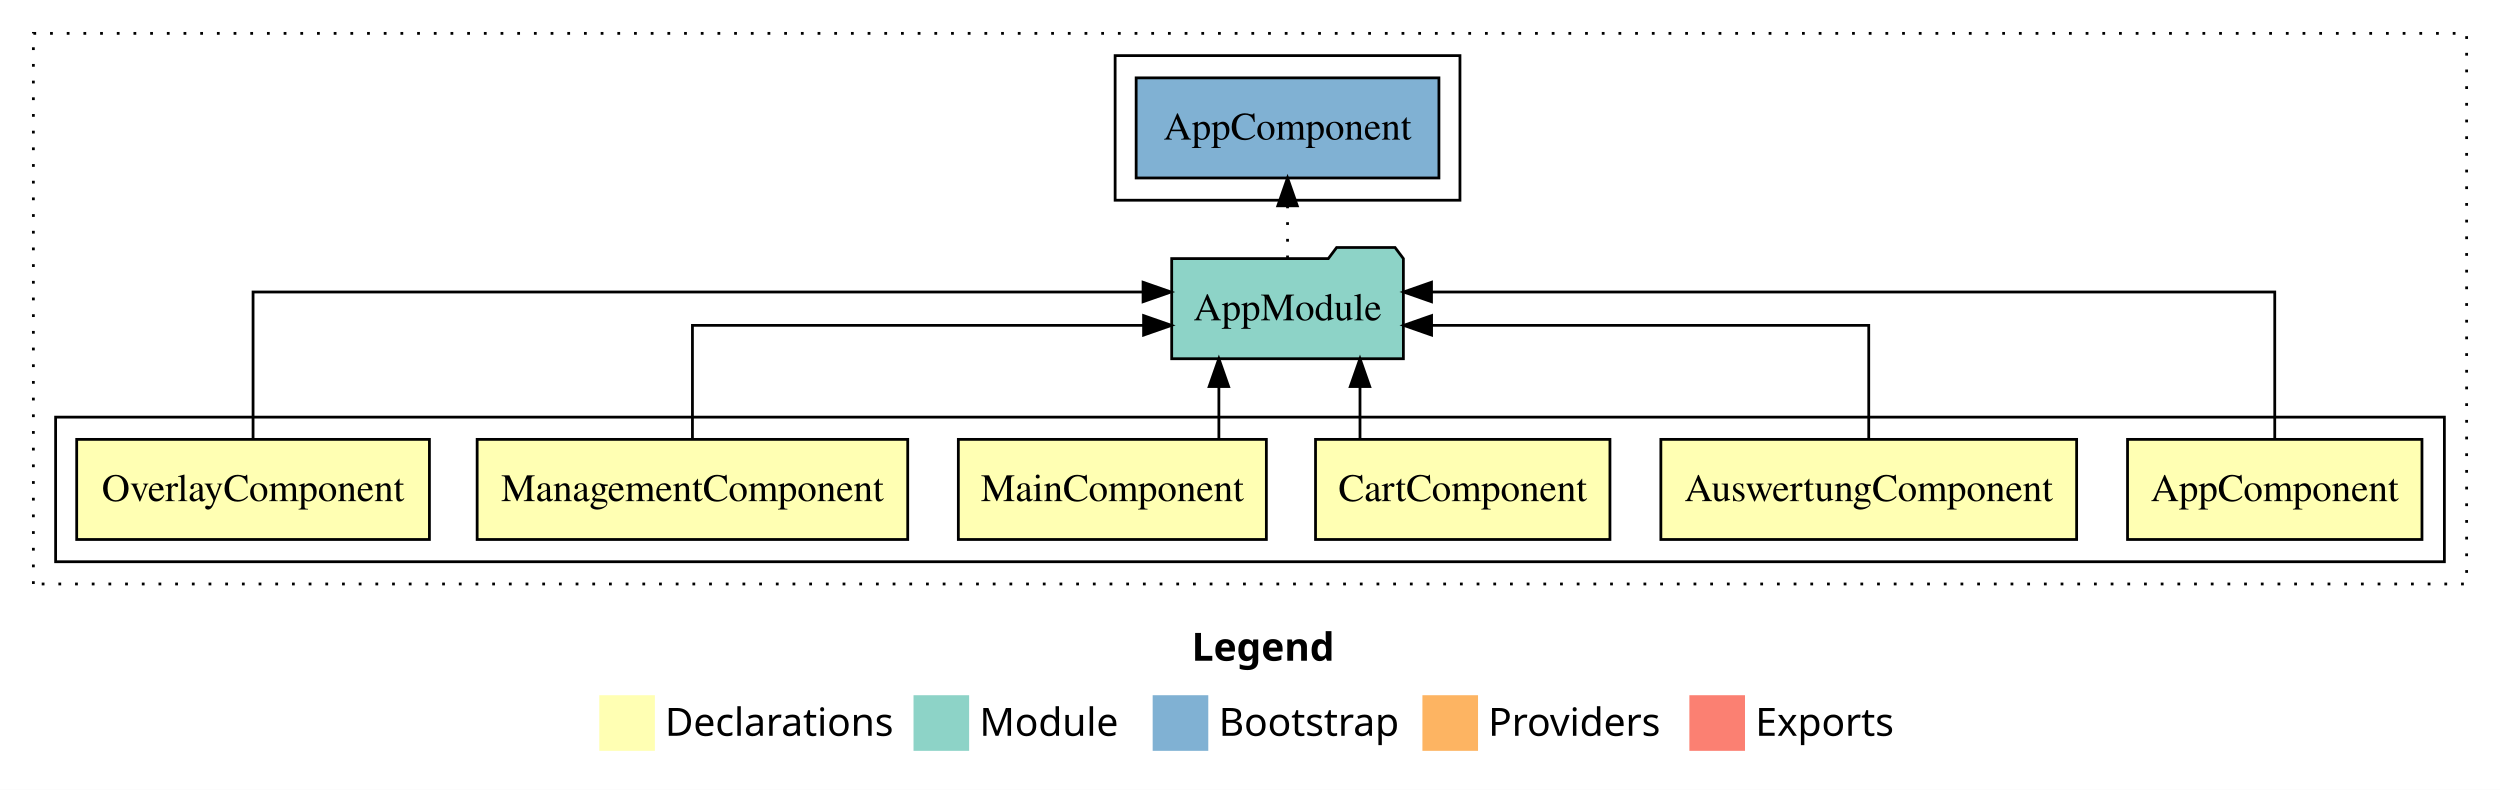
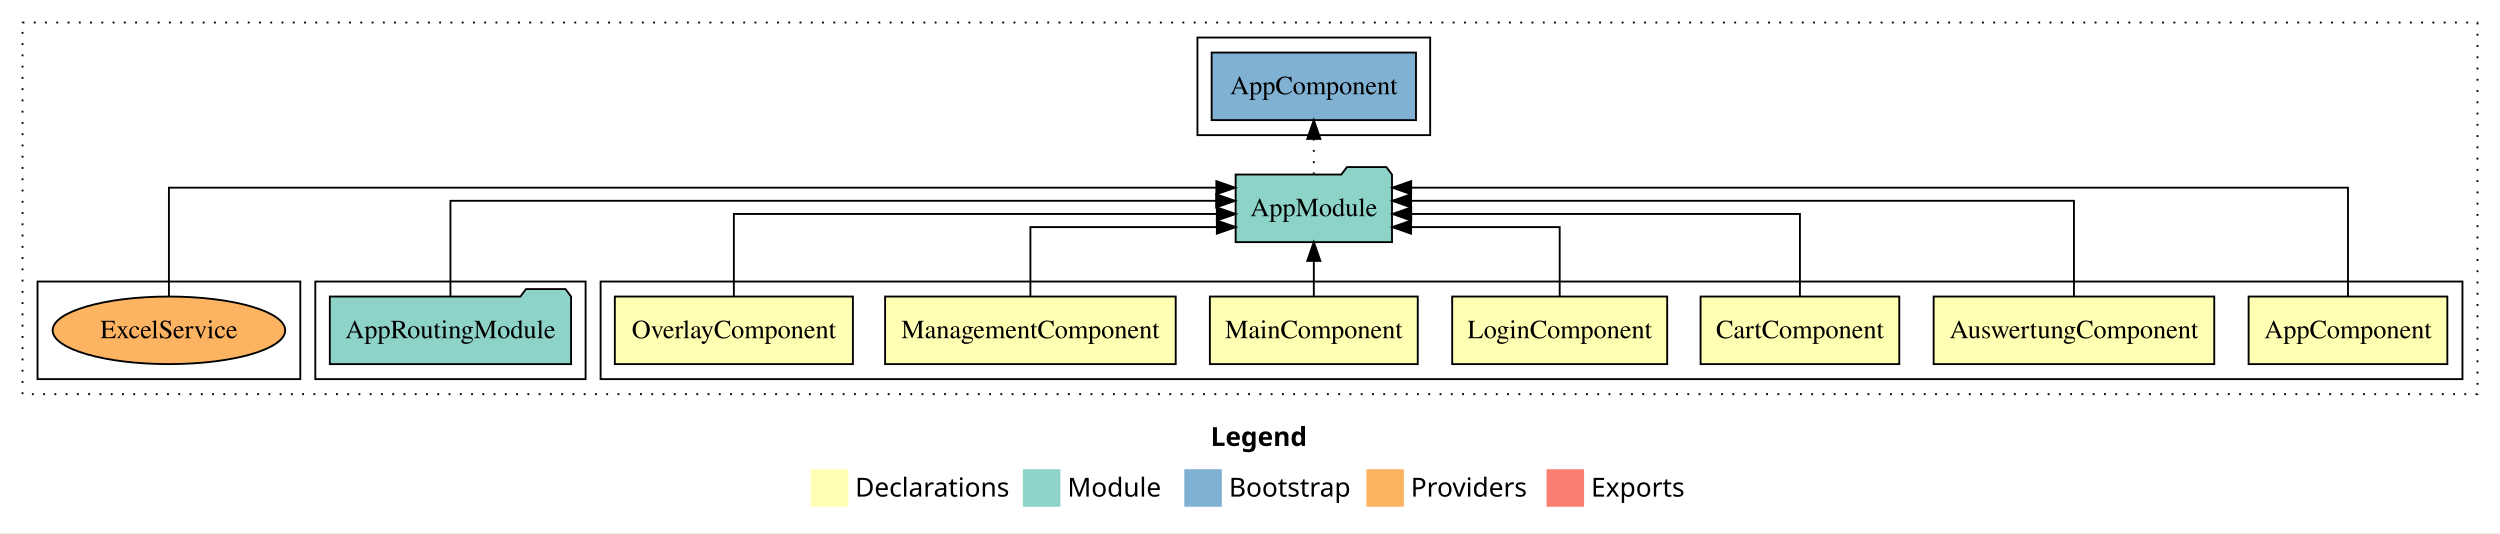
- <svg xmlns="http://www.w3.org/2000/svg" width="899pt" height="284pt" viewBox="0.00 0.00 899.00 284.00">
+ <svg xmlns="http://www.w3.org/2000/svg" width="1332pt" height="284pt" viewBox="0.00 0.00 1332.00 284.00">
  <g id="graph0" class="graph" transform="scale(1 1) rotate(0) translate(4 280)">
-     <polygon fill="#ffffff" stroke="transparent" points="-4,4 -4,-280 895,-280 895,4 -4,4" />
-     <text text-anchor="start" x="424.509" y="-42.4" font-family="sans-serif" font-weight="bold" font-size="14.00" fill="#000000">Legend</text>
-     <polygon fill="#ffffb3" stroke="transparent" points="211.5,-10 211.5,-30 231.5,-30 231.5,-10 211.5,-10" />
-     <text text-anchor="start" x="235.129" y="-15.4" font-family="sans-serif" font-size="14.00" fill="#000000">  Declarations</text>
-     <polygon fill="#8dd3c7" stroke="transparent" points="324.5,-10 324.5,-30 344.5,-30 344.5,-10 324.5,-10" />
-     <text text-anchor="start" x="348.225" y="-15.4" font-family="sans-serif" font-size="14.00" fill="#000000">  Module</text>
-     <polygon fill="#80b1d3" stroke="transparent" points="410.5,-10 410.5,-30 430.5,-30 430.5,-10 410.5,-10" />
-     <text text-anchor="start" x="434.281" y="-15.4" font-family="sans-serif" font-size="14.00" fill="#000000">  Bootstrap</text>
-     <polygon fill="#fdb462" stroke="transparent" points="507.5,-10 507.5,-30 527.5,-30 527.5,-10 507.5,-10" />
-     <text text-anchor="start" x="531.173" y="-15.4" font-family="sans-serif" font-size="14.00" fill="#000000">  Providers</text>
-     <polygon fill="#fb8072" stroke="transparent" points="603.5,-10 603.5,-30 623.5,-30 623.5,-10 603.5,-10" />
-     <text text-anchor="start" x="627.226" y="-15.4" font-family="sans-serif" font-size="14.00" fill="#000000">  Exports</text>
+     <polygon fill="#ffffff" stroke="transparent" points="-4,4 -4,-280 1328,-280 1328,4 -4,4" />
+     <text text-anchor="start" x="641.009" y="-42.4" font-family="sans-serif" font-weight="bold" font-size="14.00" fill="#000000">Legend</text>
+     <polygon fill="#ffffb3" stroke="transparent" points="428,-10 428,-30 448,-30 448,-10 428,-10" />
+     <text text-anchor="start" x="451.629" y="-15.4" font-family="sans-serif" font-size="14.00" fill="#000000">  Declarations</text>
+     <polygon fill="#8dd3c7" stroke="transparent" points="541,-10 541,-30 561,-30 561,-10 541,-10" />
+     <text text-anchor="start" x="564.725" y="-15.4" font-family="sans-serif" font-size="14.00" fill="#000000">  Module</text>
+     <polygon fill="#80b1d3" stroke="transparent" points="627,-10 627,-30 647,-30 647,-10 627,-10" />
+     <text text-anchor="start" x="650.781" y="-15.4" font-family="sans-serif" font-size="14.00" fill="#000000">  Bootstrap</text>
+     <polygon fill="#fdb462" stroke="transparent" points="724,-10 724,-30 744,-30 744,-10 724,-10" />
+     <text text-anchor="start" x="747.673" y="-15.4" font-family="sans-serif" font-size="14.00" fill="#000000">  Providers</text>
+     <polygon fill="#fb8072" stroke="transparent" points="820,-10 820,-30 840,-30 840,-10 820,-10" />
+     <text text-anchor="start" x="843.726" y="-15.4" font-family="sans-serif" font-size="14.00" fill="#000000">  Exports</text>
    <g id="clust1" class="cluster">
-       <polygon fill="none" stroke="#000000" stroke-dasharray="1,5" points="8,-70 8,-268 883,-268 883,-70 8,-70" />
+       <polygon fill="none" stroke="#000000" stroke-dasharray="1,5" points="8,-70 8,-268 1316,-268 1316,-70 8,-70" />
    </g>
    <g id="clust2" class="cluster">
-       <polygon fill="none" stroke="#000000" points="16,-78 16,-130 875,-130 875,-78 16,-78" />
+       <polygon fill="none" stroke="#000000" points="316,-78 316,-130 1308,-130 1308,-78 316,-78" />
    </g>
-     <g id="clust11" class="cluster">
-       <polygon fill="none" stroke="#000000" points="397,-208 397,-260 521,-260 521,-208 397,-208" />
+     <g id="clust10" class="cluster">
+       <polygon fill="none" stroke="#000000" points="164,-78 164,-130 308,-130 308,-78 164,-78" />
+     </g>
+     <g id="clust12" class="cluster">
+       <polygon fill="none" stroke="#000000" points="634,-208 634,-260 758,-260 758,-208 634,-208" />
+     </g>
+     <g id="clust13" class="cluster">
+       <polygon fill="none" stroke="#000000" points="16,-78 16,-130 156,-130 156,-78 16,-78" />
    </g>
    <g id="node1" class="node">
-       <polygon fill="#ffffb3" stroke="#000000" points="866.94,-122 761.06,-122 761.06,-86 866.94,-86 866.94,-122" />
-       <text text-anchor="middle" x="814" y="-99.8" font-family="Times,serif" font-size="14.00" fill="#000000">AppComponent</text>
+       <polygon fill="#ffffb3" stroke="#000000" points="1299.94,-122 1194.06,-122 1194.06,-86 1299.94,-86 1299.94,-122" />
+       <text text-anchor="middle" x="1247" y="-99.8" font-family="Times,serif" font-size="14.00" fill="#000000">AppComponent</text>
+     </g>
+     <g id="node8" class="node">
+       <polygon fill="#8dd3c7" stroke="#000000" points="737.657,-187 734.657,-191 713.657,-191 710.657,-187 654.343,-187 654.343,-151 737.657,-151 737.657,-187" />
+       <text text-anchor="middle" x="696" y="-164.8" font-family="Times,serif" font-size="14.00" fill="#000000">AppModule</text>
+     </g>
+     <g id="edge1" class="edge">
+       <path fill="none" stroke="#000000" d="M1247,-122.011C1247,-144.485 1247,-180 1247,-180 1247,-180 747.867,-180 747.867,-180" />
+       <polygon fill="#000000" stroke="#000000" points="747.867,-176.5 737.867,-180 747.867,-183.5 747.867,-176.5" />
+     </g>
+     <g id="node2" class="node">
+       <polygon fill="#ffffb3" stroke="#000000" points="1175.756,-122 1026.244,-122 1026.244,-86 1175.756,-86 1175.756,-122" />
+       <text text-anchor="middle" x="1101" y="-99.8" font-family="Times,serif" font-size="14.00" fill="#000000">AuswertungComponent</text>
+     </g>
+     <g id="edge2" class="edge">
+       <path fill="none" stroke="#000000" d="M1101,-122.129C1101,-142.572 1101,-173 1101,-173 1101,-173 747.817,-173 747.817,-173" />
+       <polygon fill="#000000" stroke="#000000" points="747.817,-169.5 737.817,-173 747.817,-176.5 747.817,-169.5" />
+     </g>
+     <g id="node3" class="node">
+       <polygon fill="#ffffb3" stroke="#000000" points="1007.936,-122 902.064,-122 902.064,-86 1007.936,-86 1007.936,-122" />
+       <text text-anchor="middle" x="955" y="-99.8" font-family="Times,serif" font-size="14.00" fill="#000000">CartComponent</text>
+     </g>
+     <g id="edge3" class="edge">
+       <path fill="none" stroke="#000000" d="M955,-122.267C955,-140.555 955,-166 955,-166 955,-166 747.901,-166 747.901,-166" />
+       <polygon fill="#000000" stroke="#000000" points="747.901,-162.5 737.901,-166 747.901,-169.5 747.901,-162.5" />
+     </g>
+     <g id="node4" class="node">
+       <polygon fill="#ffffb3" stroke="#000000" points="884.276,-122 769.724,-122 769.724,-86 884.276,-86 884.276,-122" />
+       <text text-anchor="middle" x="827" y="-99.8" font-family="Times,serif" font-size="14.00" fill="#000000">LoginComponent</text>
+     </g>
+     <g id="edge4" class="edge">
+       <path fill="none" stroke="#000000" d="M827,-122.009C827,-138.049 827,-159 827,-159 827,-159 747.809,-159 747.809,-159" />
+       <polygon fill="#000000" stroke="#000000" points="747.809,-155.5 737.809,-159 747.809,-162.5 747.809,-155.5" />
+     </g>
+     <g id="node5" class="node">
+       <polygon fill="#ffffb3" stroke="#000000" points="751.382,-122 640.618,-122 640.618,-86 751.382,-86 751.382,-122" />
+       <text text-anchor="middle" x="696" y="-99.8" font-family="Times,serif" font-size="14.00" fill="#000000">MainComponent</text>
+     </g>
+     <g id="edge5" class="edge">
+       <path fill="none" stroke="#000000" d="M696,-122.106C696,-122.106 696,-140.991 696,-140.991" />
+       <polygon fill="#000000" stroke="#000000" points="692.5,-140.991 696,-150.991 699.5,-140.991 692.5,-140.991" />
+     </g>
+     <g id="node6" class="node">
+       <polygon fill="#ffffb3" stroke="#000000" points="622.417,-122 467.583,-122 467.583,-86 622.417,-86 622.417,-122" />
+       <text text-anchor="middle" x="545" y="-99.8" font-family="Times,serif" font-size="14.00" fill="#000000">ManagementComponent</text>
+     </g>
+     <g id="edge6" class="edge">
+       <path fill="none" stroke="#000000" d="M545,-122.009C545,-138.049 545,-159 545,-159 545,-159 644.339,-159 644.339,-159" />
+       <polygon fill="#000000" stroke="#000000" points="644.339,-162.5 654.339,-159 644.339,-155.5 644.339,-162.5" />
    </g>
    <g id="node7" class="node">
-       <polygon fill="#8dd3c7" stroke="#000000" points="500.657,-187 497.657,-191 476.657,-191 473.657,-187 417.343,-187 417.343,-151 500.657,-151 500.657,-187" />
-       <text text-anchor="middle" x="459" y="-164.8" font-family="Times,serif" font-size="14.00" fill="#000000">AppModule</text>
-     </g>
-     <g id="edge1" class="edge">
-       <path fill="none" stroke="#000000" d="M814,-122.284C814,-143.321 814,-175 814,-175 814,-175 510.767,-175 510.767,-175" />
-       <polygon fill="#000000" stroke="#000000" points="510.767,-171.5 500.767,-175 510.767,-178.5 510.767,-171.5" />
-     </g>
-     <g id="node2" class="node">
-       <polygon fill="#ffffb3" stroke="#000000" points="742.756,-122 593.244,-122 593.244,-86 742.756,-86 742.756,-122" />
-       <text text-anchor="middle" x="668" y="-99.8" font-family="Times,serif" font-size="14.00" fill="#000000">AuswertungComponent</text>
-     </g>
-     <g id="edge2" class="edge">
-       <path fill="none" stroke="#000000" d="M668,-122.022C668,-139.373 668,-163 668,-163 668,-163 510.792,-163 510.792,-163" />
-       <polygon fill="#000000" stroke="#000000" points="510.792,-159.5 500.792,-163 510.792,-166.5 510.792,-159.5" />
-     </g>
-     <g id="node3" class="node">
-       <polygon fill="#ffffb3" stroke="#000000" points="574.936,-122 469.064,-122 469.064,-86 574.936,-86 574.936,-122" />
-       <text text-anchor="middle" x="522" y="-99.8" font-family="Times,serif" font-size="14.00" fill="#000000">CartComponent</text>
-     </g>
-     <g id="edge3" class="edge">
-       <path fill="none" stroke="#000000" d="M485.055,-122.106C485.055,-122.106 485.055,-140.991 485.055,-140.991" />
-       <polygon fill="#000000" stroke="#000000" points="481.555,-140.991 485.055,-150.991 488.555,-140.991 481.555,-140.991" />
-     </g>
-     <g id="node4" class="node">
-       <polygon fill="#ffffb3" stroke="#000000" points="451.382,-122 340.618,-122 340.618,-86 451.382,-86 451.382,-122" />
-       <text text-anchor="middle" x="396" y="-99.8" font-family="Times,serif" font-size="14.00" fill="#000000">MainComponent</text>
-     </g>
-     <g id="edge4" class="edge">
-       <path fill="none" stroke="#000000" d="M434.307,-122.106C434.307,-122.106 434.307,-140.991 434.307,-140.991" />
-       <polygon fill="#000000" stroke="#000000" points="430.807,-140.991 434.307,-150.991 437.807,-140.991 430.807,-140.991" />
-     </g>
-     <g id="node5" class="node">
-       <polygon fill="#ffffb3" stroke="#000000" points="322.417,-122 167.583,-122 167.583,-86 322.417,-86 322.417,-122" />
-       <text text-anchor="middle" x="245" y="-99.8" font-family="Times,serif" font-size="14.00" fill="#000000">ManagementComponent</text>
-     </g>
-     <g id="edge5" class="edge">
-       <path fill="none" stroke="#000000" d="M245,-122.022C245,-139.373 245,-163 245,-163 245,-163 407.231,-163 407.231,-163" />
-       <polygon fill="#000000" stroke="#000000" points="407.231,-166.5 417.231,-163 407.231,-159.5 407.231,-166.5" />
-     </g>
-     <g id="node6" class="node">
-       <polygon fill="#ffffb3" stroke="#000000" points="150.42,-122 23.58,-122 23.58,-86 150.42,-86 150.42,-122" />
-       <text text-anchor="middle" x="87" y="-99.8" font-family="Times,serif" font-size="14.00" fill="#000000">OverlayComponent</text>
-     </g>
-     <g id="edge6" class="edge">
-       <path fill="none" stroke="#000000" d="M87,-122.284C87,-143.321 87,-175 87,-175 87,-175 407.05,-175 407.05,-175" />
-       <polygon fill="#000000" stroke="#000000" points="407.05,-178.5 417.05,-175 407.05,-171.5 407.05,-178.5" />
-     </g>
-     <g id="node8" class="node">
-       <polygon fill="#80b1d3" stroke="#000000" points="513.439,-252 404.561,-252 404.561,-216 513.439,-216 513.439,-252" />
-       <text text-anchor="middle" x="459" y="-229.8" font-family="Times,serif" font-size="14.00" fill="#000000">AppComponent </text>
+       <polygon fill="#ffffb3" stroke="#000000" points="450.42,-122 323.58,-122 323.58,-86 450.42,-86 450.42,-122" />
+       <text text-anchor="middle" x="387" y="-99.8" font-family="Times,serif" font-size="14.00" fill="#000000">OverlayComponent</text>
    </g>
    <g id="edge7" class="edge">
-       <path fill="none" stroke="#000000" stroke-dasharray="1,5" d="M459,-187.106C459,-187.106 459,-205.991 459,-205.991" />
-       <polygon fill="#000000" stroke="#000000" points="455.5,-205.991 459,-215.991 462.5,-205.991 455.5,-205.991" />
+       <path fill="none" stroke="#000000" d="M387,-122.267C387,-140.555 387,-166 387,-166 387,-166 644.327,-166 644.327,-166" />
+       <polygon fill="#000000" stroke="#000000" points="644.327,-169.5 654.327,-166 644.327,-162.5 644.327,-169.5" />
+     </g>
+     <g id="node10" class="node">
+       <polygon fill="#80b1d3" stroke="#000000" points="750.439,-252 641.561,-252 641.561,-216 750.439,-216 750.439,-252" />
+       <text text-anchor="middle" x="696" y="-229.8" font-family="Times,serif" font-size="14.00" fill="#000000">AppComponent </text>
+     </g>
+     <g id="edge9" class="edge">
+       <path fill="none" stroke="#000000" stroke-dasharray="1,5" d="M696,-187.106C696,-187.106 696,-205.991 696,-205.991" />
+       <polygon fill="#000000" stroke="#000000" points="692.5,-205.991 696,-215.991 699.5,-205.991 692.5,-205.991" />
+     </g>
+     <g id="node9" class="node">
+       <polygon fill="#8dd3c7" stroke="#000000" points="300.274,-122 297.274,-126 276.274,-126 273.274,-122 171.726,-122 171.726,-86 300.274,-86 300.274,-122" />
+       <text text-anchor="middle" x="236" y="-99.8" font-family="Times,serif" font-size="14.00" fill="#000000">AppRoutingModule</text>
+     </g>
+     <g id="edge8" class="edge">
+       <path fill="none" stroke="#000000" d="M236,-122.129C236,-142.572 236,-173 236,-173 236,-173 643.959,-173 643.959,-173" />
+       <polygon fill="#000000" stroke="#000000" points="643.959,-176.5 653.959,-173 643.959,-169.5 643.959,-176.5" />
+     </g>
+     <g id="node11" class="node">
+       <ellipse fill="#fdb462" stroke="#000000" cx="86" cy="-104" rx="61.954" ry="18" />
+       <text text-anchor="middle" x="86" y="-99.8" font-family="Times,serif" font-size="14.00" fill="#000000">ExcelService</text>
+     </g>
+     <g id="edge10" class="edge">
+       <path fill="none" stroke="#000000" d="M86,-122.011C86,-144.485 86,-180 86,-180 86,-180 644.072,-180 644.072,-180" />
+       <polygon fill="#000000" stroke="#000000" points="644.072,-183.5 654.072,-180 644.072,-176.5 644.072,-183.5" />
    </g>
  </g>
</svg>
